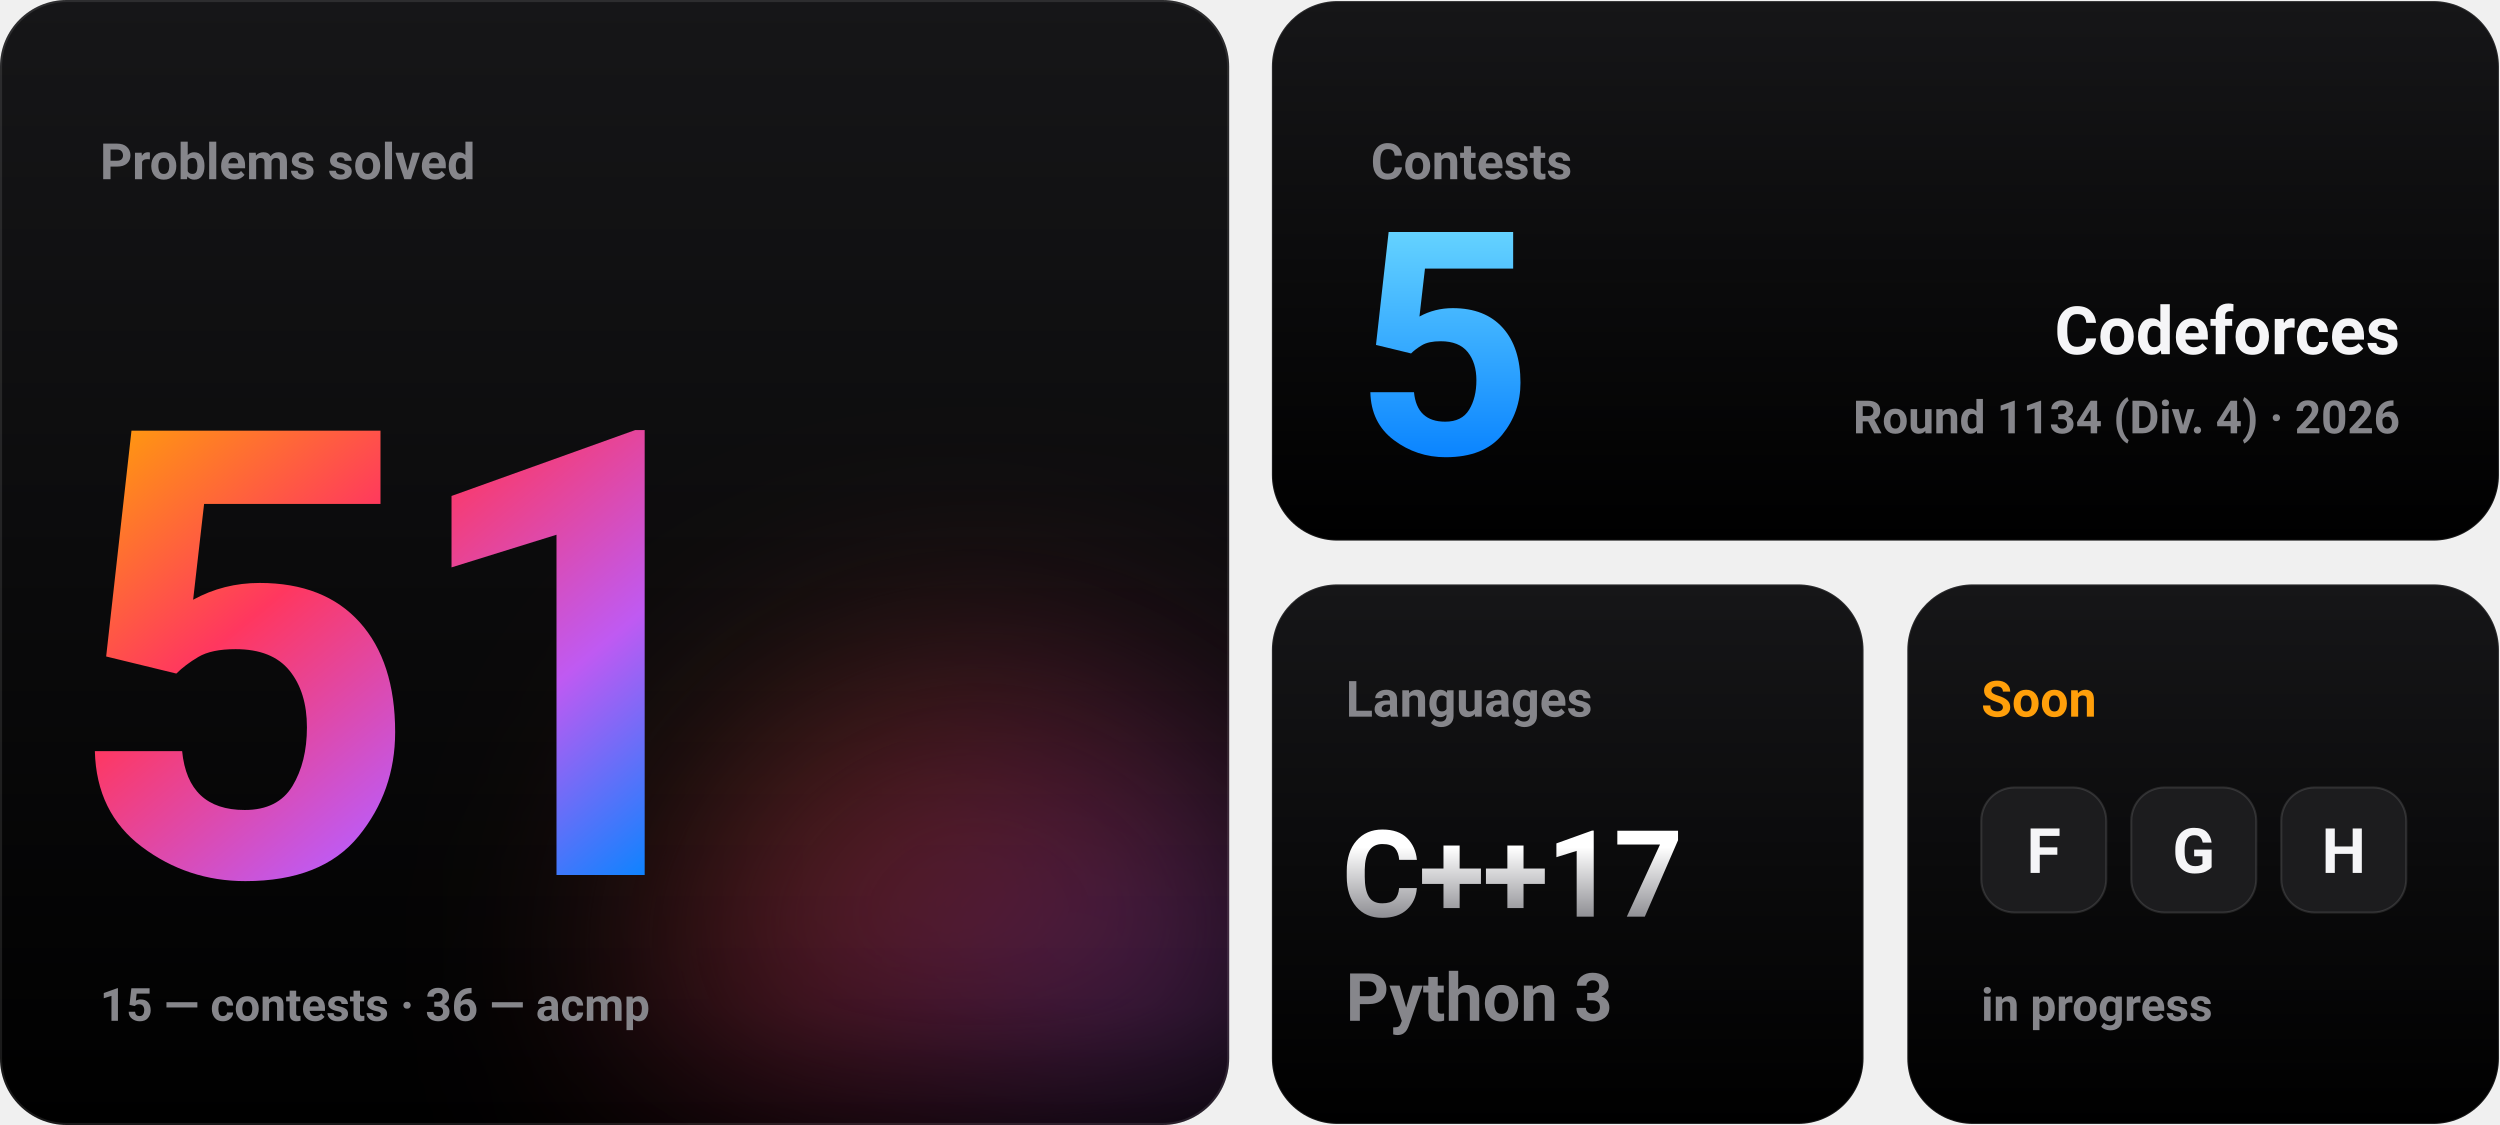
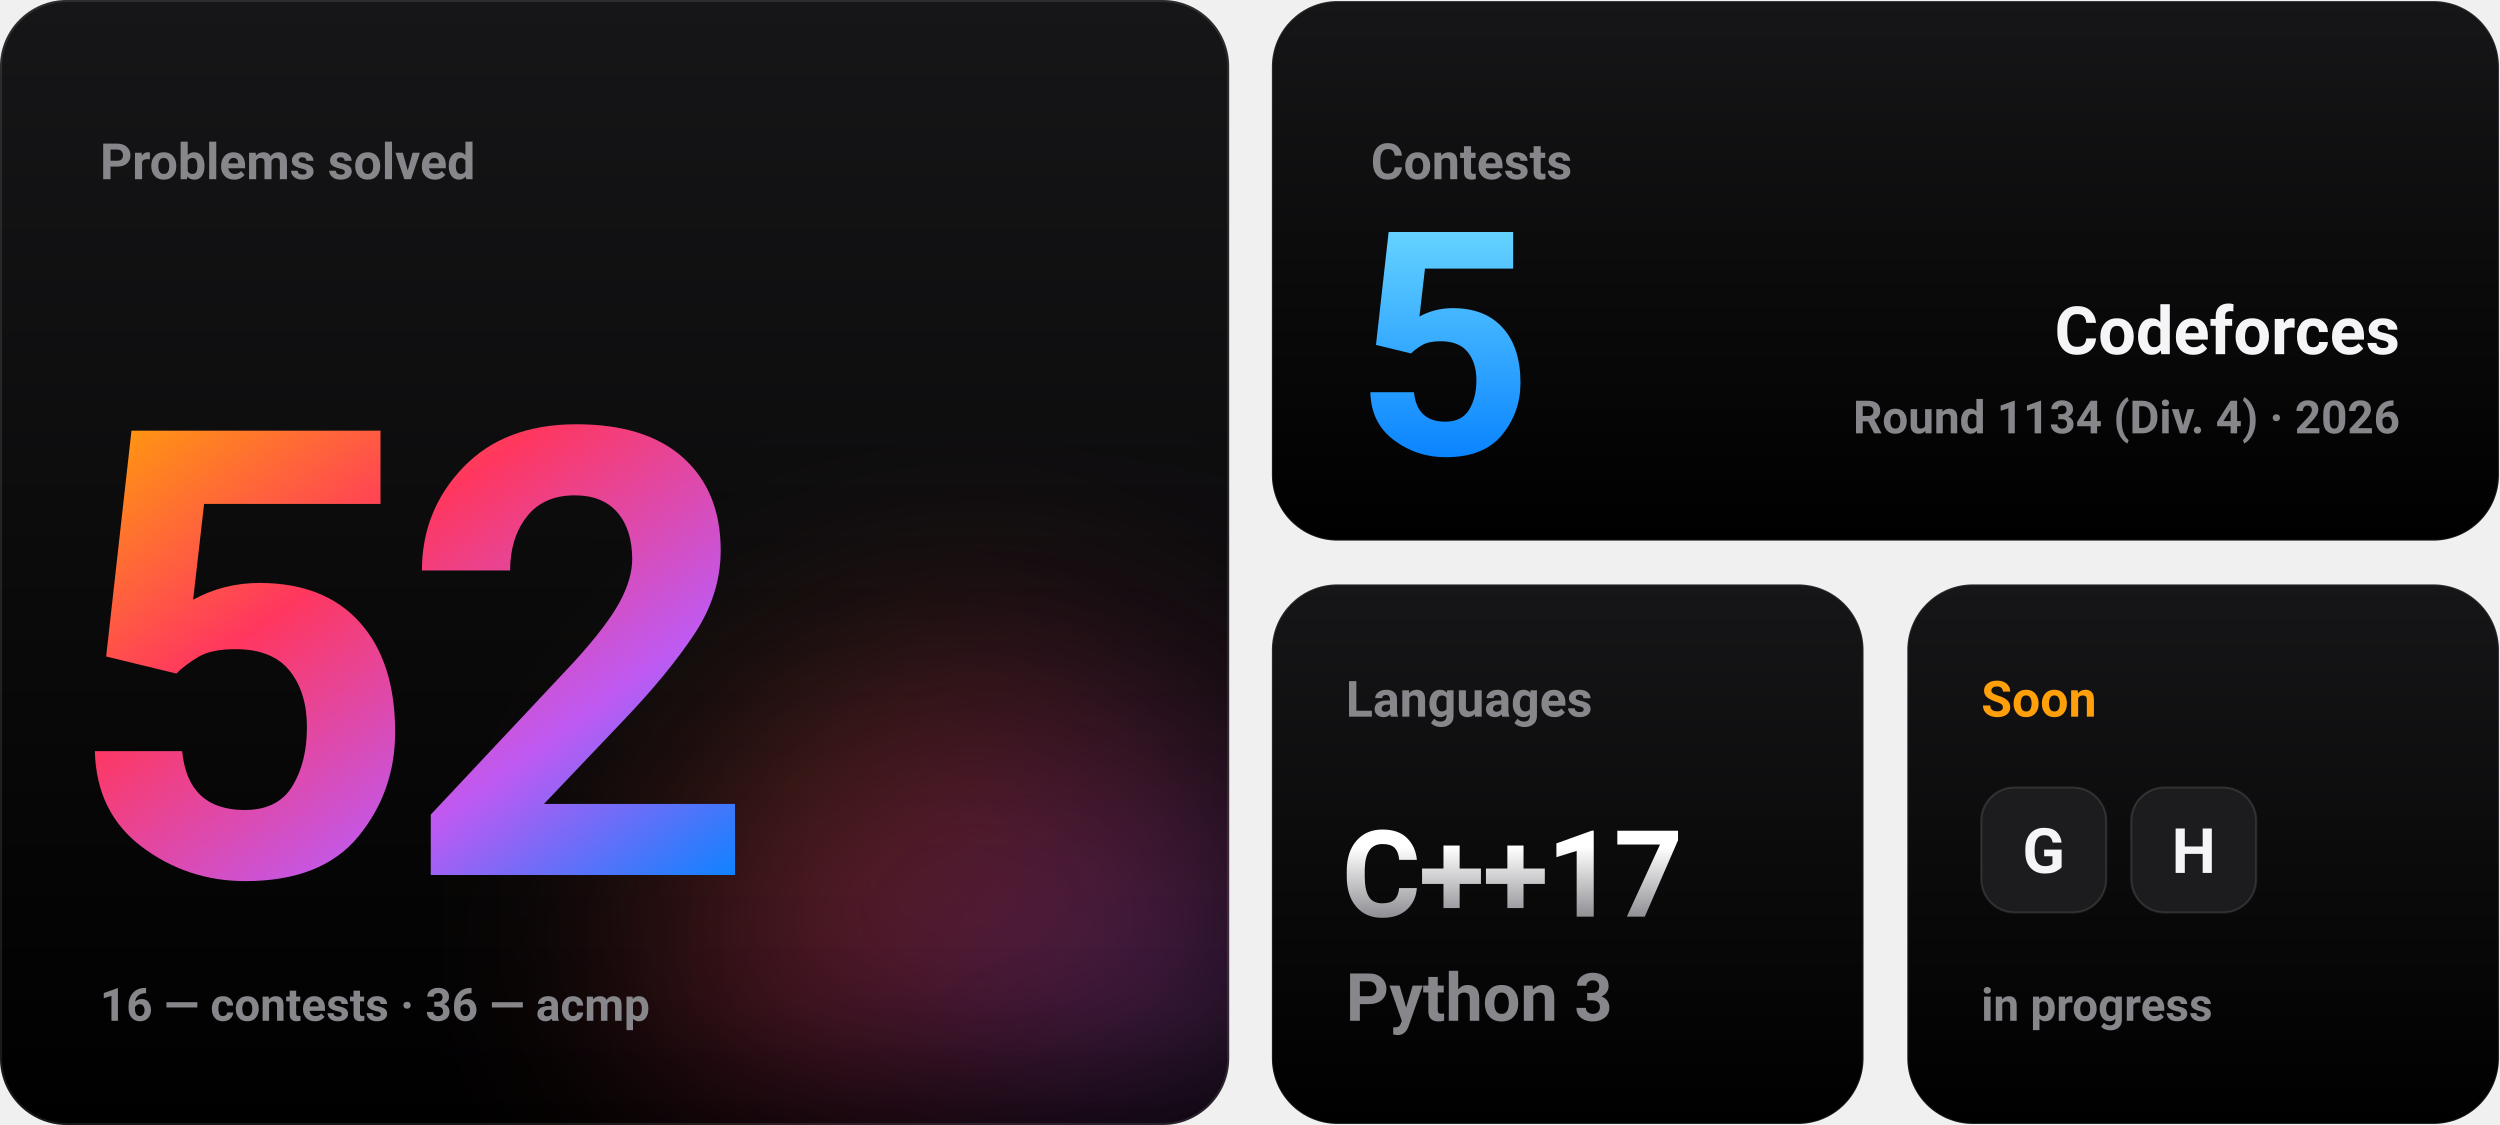
- <svg xmlns="http://www.w3.org/2000/svg" width="1200" height="540" viewBox="0 0 1200 540" role="img" aria-label="Problems solved: 51 (15 from contests, 36 from acmp). Contests: 5. Soon: F, G, H.">
+ <svg xmlns="http://www.w3.org/2000/svg" width="1200" height="540" viewBox="0 0 1200 540" role="img" aria-label="Problems solved: 52 (16 from contests, 36 from acmp). Contests: 5. Soon: G, H.">
  <defs>
    <linearGradient id="ai" x1="0" y1="0" x2="1" y2="1">
      <stop offset="0" stop-color="#ff9f0a" />
      <stop offset="0.35" stop-color="#ff375f" />
      <stop offset="0.7" stop-color="#bf5af2" />
      <stop offset="1" stop-color="#0a84ff" />
    </linearGradient>
    <linearGradient id="blue" x1="0" y1="0" x2="0" y2="1">
      <stop offset="0" stop-color="#64d2ff" />
      <stop offset="1" stop-color="#0a84ff" />
    </linearGradient>
    <linearGradient id="titanium" x1="0" y1="0" x2="0" y2="1">
      <stop offset="0.2" stop-color="#ffffff" />
      <stop offset="1" stop-color="#8e8e93" />
    </linearGradient>
    <linearGradient id="tile" x1="0" y1="0" x2="0" y2="1">
      <stop offset="0" stop-color="#161618" />
      <stop offset="1" stop-color="#000000" />
    </linearGradient>
    <filter id="blur" x="-100%" y="-100%" width="300%" height="300%">
      <feGaussianBlur stdDeviation="60" />
    </filter>
    <clipPath id="t1">
      <rect width="590" height="540" rx="32" />
    </clipPath>
  </defs>
  <g font-family="-apple-system, BlinkMacSystemFont, 'SF Pro Display', 'Segoe UI', Roboto, Helvetica, Arial, sans-serif">
    <g font-weight="600">
      <g clip-path="url(#t1)">
        <rect width="590" height="540" fill="url(#tile)" />
        <circle cx="470" cy="470" r="150" fill="url(#ai)" opacity="0.35" filter="url(#blur)">
          <animate attributeName="r" values="120;220;120" dur="5s" repeatCount="indefinite" calcMode="spline" keyTimes="0;0.5;1" keySplines="0.45 0 0.55 1;0.45 0 0.55 1" />
        </circle>
      </g>
      <rect x="0.5" y="0.5" width="589" height="539" rx="31.5" fill="none" stroke="#ffffff" stroke-opacity="0.1" />
      <text x="48" y="86" font-size="24" fill="#86868b">Problems solved</text>
      <g font-size="300" font-weight="700" letter-spacing="-10" fill="url(#ai)">
-         <text x="30" y="420" opacity="0">48<animate attributeName="opacity" values="0;1;0" keyTimes="0;0.000;0.250" calcMode="discrete" dur="0.8s" fill="freeze" />
+         <text x="30" y="420" opacity="0">49<animate attributeName="opacity" values="0;1;0" keyTimes="0;0.000;0.250" calcMode="discrete" dur="0.8s" fill="freeze" />
        </text>
-         <text x="30" y="420" opacity="0">49<animate attributeName="opacity" values="0;1;0" keyTimes="0;0.250;0.500" calcMode="discrete" dur="0.8s" fill="freeze" />
+         <text x="30" y="420" opacity="0">50<animate attributeName="opacity" values="0;1;0" keyTimes="0;0.250;0.500" calcMode="discrete" dur="0.8s" fill="freeze" />
        </text>
-         <text x="30" y="420" opacity="0">50<animate attributeName="opacity" values="0;1;0" keyTimes="0;0.500;0.750" calcMode="discrete" dur="0.8s" fill="freeze" />
+         <text x="30" y="420" opacity="0">51<animate attributeName="opacity" values="0;1;0" keyTimes="0;0.500;0.750" calcMode="discrete" dur="0.8s" fill="freeze" />
        </text>
-         <text x="30" y="420">51<animate attributeName="opacity" values="0;1" keyTimes="0;0.750" calcMode="discrete" dur="0.8s" fill="freeze" />
+         <text x="30" y="420">52<animate attributeName="opacity" values="0;1" keyTimes="0;0.750" calcMode="discrete" dur="0.8s" fill="freeze" />
        </text>
      </g>
-       <text x="48" y="490" font-size="22" fill="#86868b">15 — contests  ·  36 — acmp</text>
+       <text x="48" y="490" font-size="22" fill="#86868b">16 — contests  ·  36 — acmp</text>
      <rect x="610.5" y="0.5" width="589" height="259" rx="31.5" fill="url(#tile)" stroke="#ffffff" stroke-opacity="0.1" />
      <text x="658" y="86" font-size="24" fill="#86868b">Contests</text>
      <text x="650" y="218" font-size="150" font-weight="700" letter-spacing="-4" fill="url(#blue)">5</text>
      <text x="1152" y="170" font-size="32" font-weight="700" fill="#f5f5f7" text-anchor="end">Codeforces</text>
      <text x="1152" y="208" font-size="22" fill="#86868b" text-anchor="end">Round 1134 (Div. 4) · 2026</text>
      <rect x="610.5" y="280.5" width="284" height="259" rx="31.5" fill="url(#tile)" stroke="#ffffff" stroke-opacity="0.1" />
      <text x="646" y="344" font-size="24" fill="#86868b">Languages</text>
      <text x="644" y="440" font-size="58" font-weight="700" letter-spacing="-1" fill="url(#titanium)">C++17</text>
      <text x="646" y="490" font-size="32" fill="#86868b">Python 3</text>
      <rect x="915.5" y="280.5" width="284" height="259" rx="31.5" fill="url(#tile)" stroke="#ffffff" stroke-opacity="0.1" />
      <text x="951" y="344" font-size="24" fill="#ff9f0a">Soon</text>
      <rect x="951" y="378" width="60" height="60" rx="16" fill="#1c1c1e" stroke="#ffffff" stroke-opacity="0.12" />
-       <text x="981" y="419" font-size="30" font-weight="700" fill="#f5f5f7" text-anchor="middle">F</text>
+       <text x="981" y="419" font-size="30" font-weight="700" fill="#f5f5f7" text-anchor="middle">G</text>
      <rect x="1023" y="378" width="60" height="60" rx="16" fill="#1c1c1e" stroke="#ffffff" stroke-opacity="0.12" />
-       <text x="1053" y="419" font-size="30" font-weight="700" fill="#f5f5f7" text-anchor="middle">G</text>
-       <rect x="1095" y="378" width="60" height="60" rx="16" fill="#1c1c1e" stroke="#ffffff" stroke-opacity="0.12" />
-       <text x="1125" y="419" font-size="30" font-weight="700" fill="#f5f5f7" text-anchor="middle">H</text>
+       <text x="1053" y="419" font-size="30" font-weight="700" fill="#f5f5f7" text-anchor="middle">H</text>
      <text x="951" y="490" font-size="22" fill="#86868b">in progress</text>
    </g>
  </g>
</svg>
